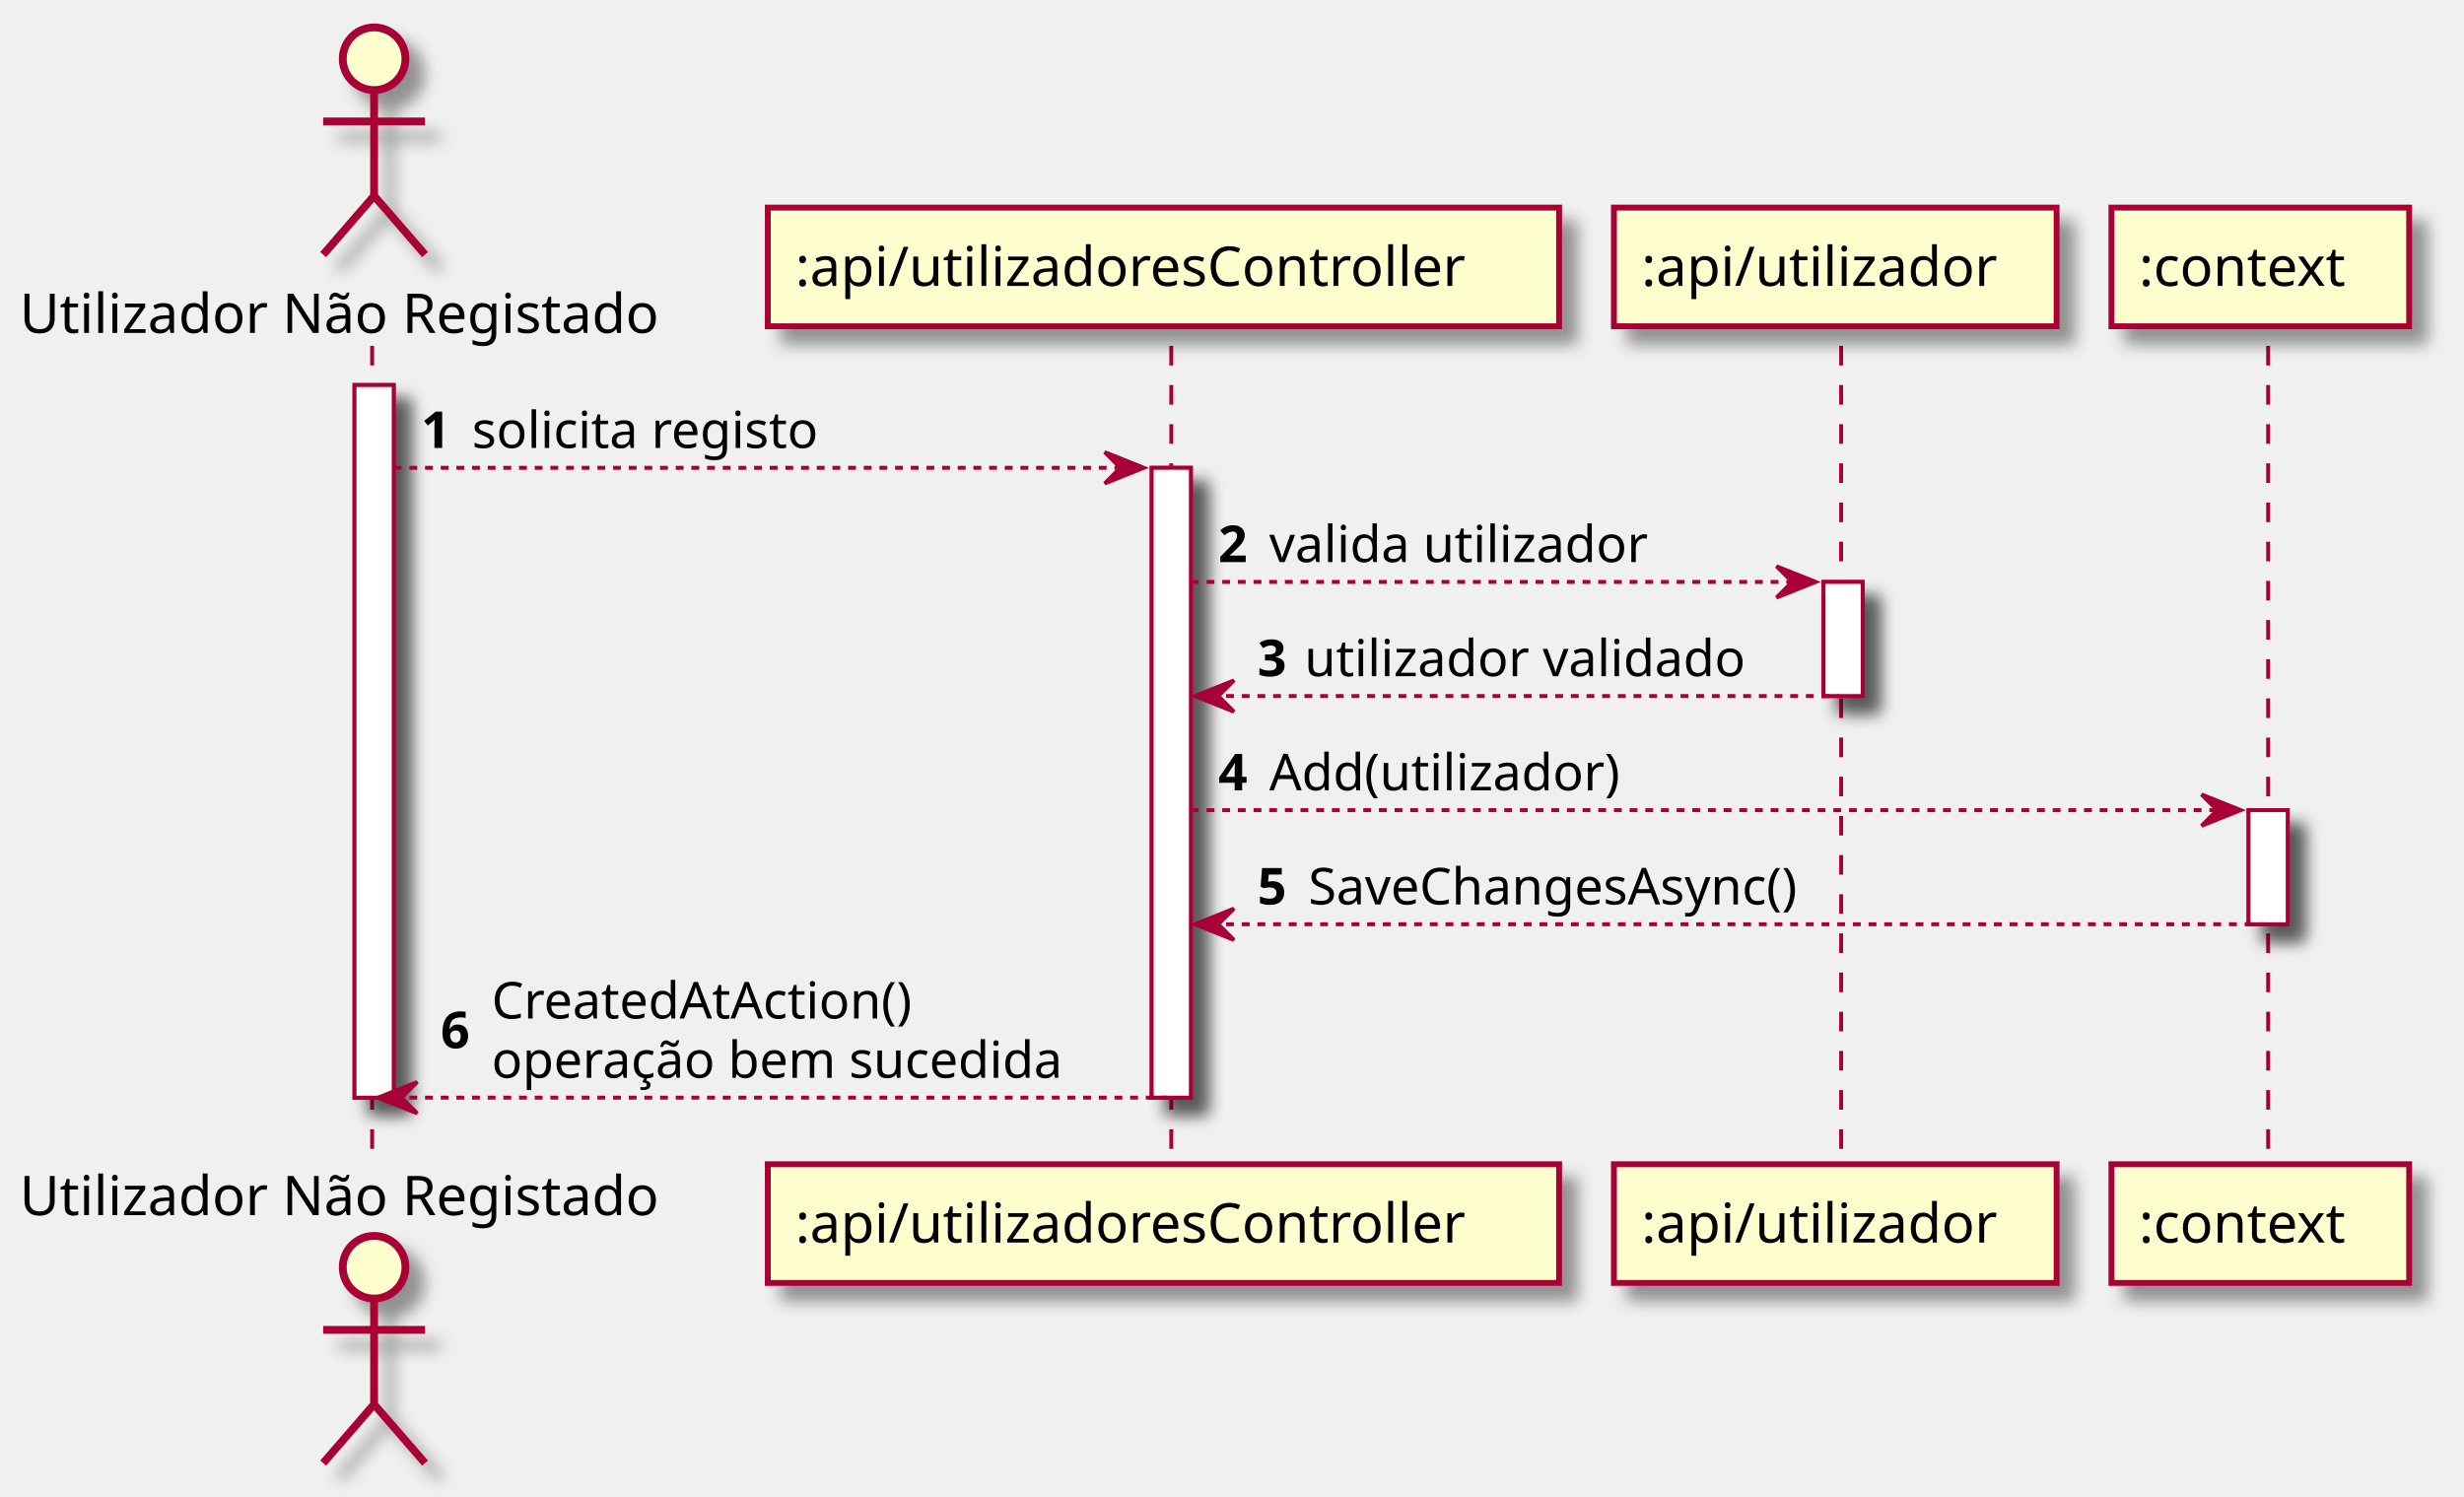
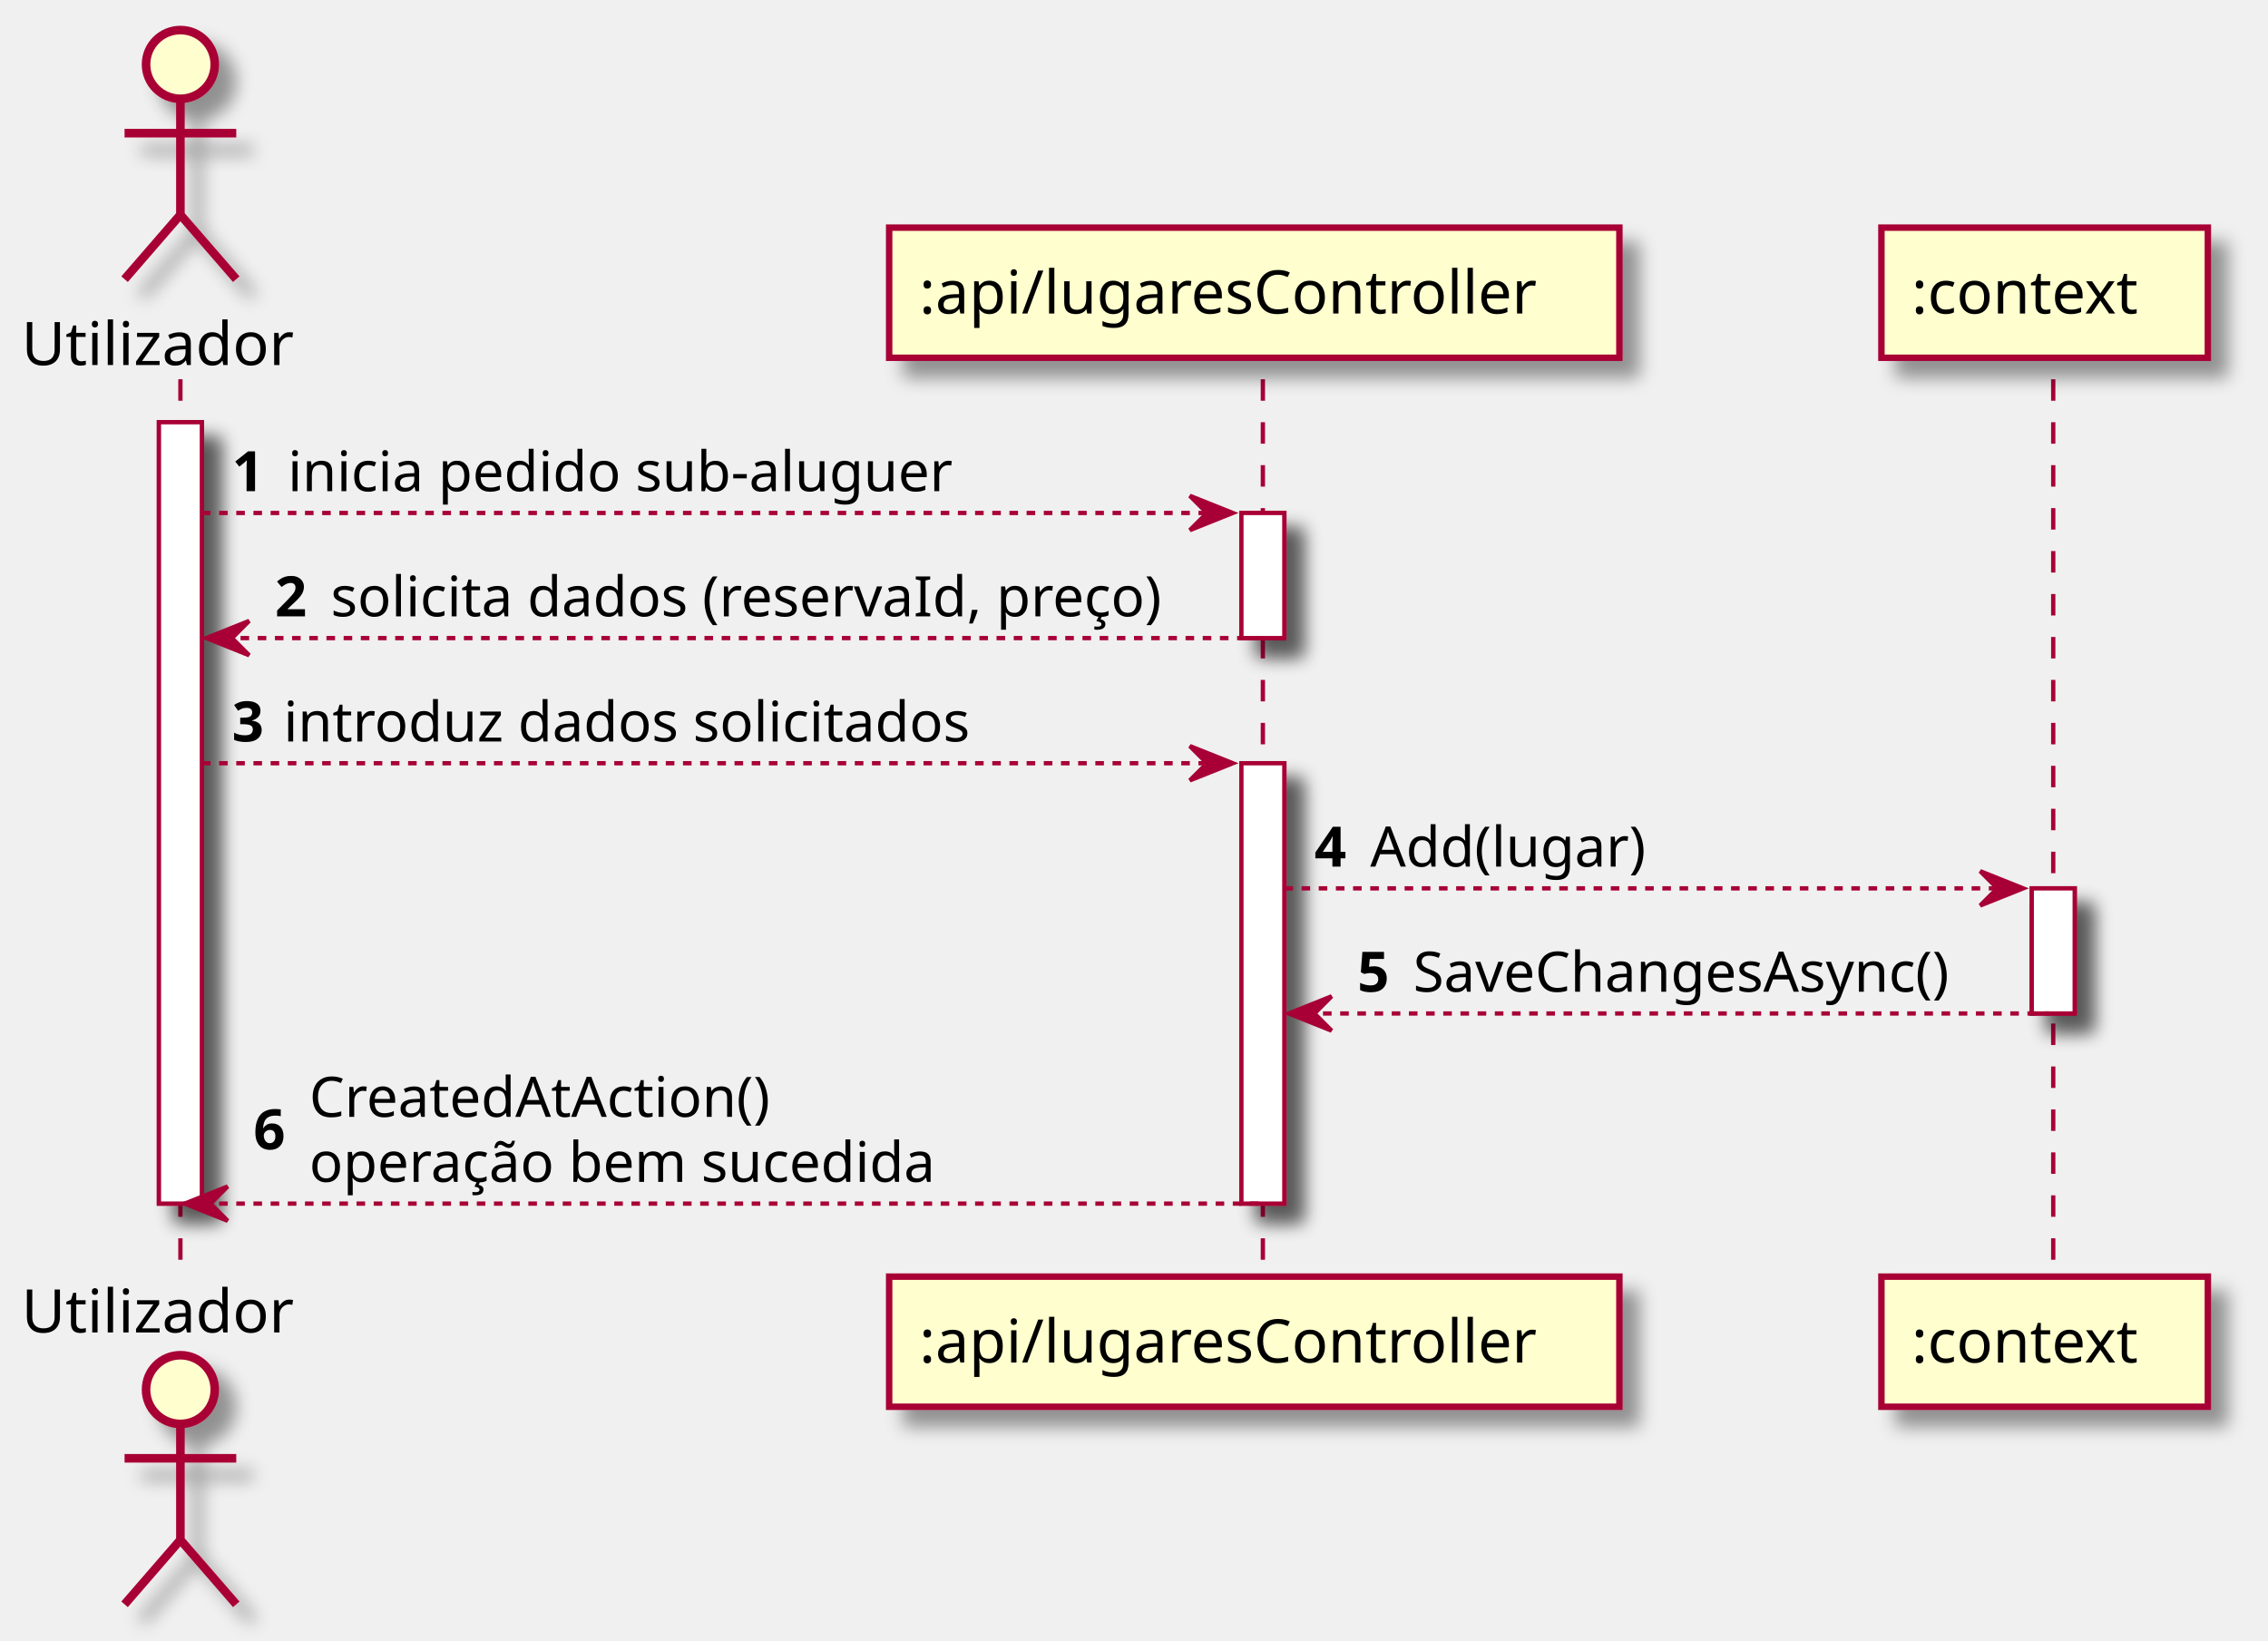
- <svg xmlns="http://www.w3.org/2000/svg" contentScriptType="application/ecmascript" contentStyleType="text/css" height="382px" preserveAspectRatio="none" style="width:629px;height:382px;" version="1.1" viewBox="0 0 629 382" width="629px" zoomAndPan="magnify">
+ <svg xmlns="http://www.w3.org/2000/svg" contentScriptType="application/ecmascript" contentStyleType="text/css" height="382px" preserveAspectRatio="none" style="width:528px;height:382px;" version="1.1" viewBox="0 0 528 382" width="528px" zoomAndPan="magnify">
  <defs>
-     <filter height="300%" id="filkjpy7ownoi" width="300%" x="-1" y="-1">
+     <filter height="300%" id="fpcjrcihtuq4g" width="300%" x="-1" y="-1">
      <feGaussianBlur result="blurOut" stdDeviation="2.0" />
      <feColorMatrix in="blurOut" result="blurOut2" type="matrix" values="0 0 0 0 0 0 0 0 0 0 0 0 0 0 0 0 0 0 .4 0" />
      <feOffset dx="4.0" dy="4.0" in="blurOut2" result="blurOut3" />
      <feBlend in="SourceGraphic" in2="blurOut3" mode="normal" />
    </filter>
  </defs>
  <g>
-     <rect fill="#FFFFFF" filter="url(#filkjpy7ownoi)" height="181.93" style="stroke:#A80036;stroke-width:1.0;" width="10" x="90.5" y="98.297" />
-     <rect fill="#FFFFFF" filter="url(#filkjpy7ownoi)" height="160.797" style="stroke:#A80036;stroke-width:1.0;" width="10" x="294" y="119.43" />
-     <rect fill="#FFFFFF" filter="url(#filkjpy7ownoi)" height="29.133" style="stroke:#A80036;stroke-width:1.0;" width="10" x="465.5" y="148.562" />
-     <rect fill="#FFFFFF" filter="url(#filkjpy7ownoi)" height="29.133" style="stroke:#A80036;stroke-width:1.0;" width="10" x="574" y="206.828" />
-     <line style="stroke:#A80036;stroke-width:1.0;stroke-dasharray:5.0,5.0;" x1="95" x2="95" y1="88.297" y2="298.227" />
-     <line style="stroke:#A80036;stroke-width:1.0;stroke-dasharray:5.0,5.0;" x1="299" x2="299" y1="88.297" y2="298.227" />
-     <line style="stroke:#A80036;stroke-width:1.0;stroke-dasharray:5.0,5.0;" x1="470" x2="470" y1="88.297" y2="298.227" />
-     <line style="stroke:#A80036;stroke-width:1.0;stroke-dasharray:5.0,5.0;" x1="579" x2="579" y1="88.297" y2="298.227" />
-     <text fill="#000000" font-family="sans-serif" font-size="14" lengthAdjust="spacing" textLength="175" x="5" y="84.995">Utilizador Não Registado</text>
-     <ellipse cx="95.5" cy="15" fill="#FEFECE" filter="url(#filkjpy7ownoi)" rx="8" ry="8" style="stroke:#A80036;stroke-width:2.0;" />
-     <path d="M95.5,23 L95.5,50 M82.5,31 L108.5,31 M95.5,50 L82.5,65 M95.5,50 L108.5,65 " fill="none" filter="url(#filkjpy7ownoi)" style="stroke:#A80036;stroke-width:2.0;" />
-     <text fill="#000000" font-family="sans-serif" font-size="14" lengthAdjust="spacing" textLength="175" x="5" y="310.222">Utilizador Não Registado</text>
-     <ellipse cx="95.5" cy="323.523" fill="#FEFECE" filter="url(#filkjpy7ownoi)" rx="8" ry="8" style="stroke:#A80036;stroke-width:2.0;" />
-     <path d="M95.5,331.523 L95.5,358.523 M82.5,339.523 L108.5,339.523 M95.5,358.523 L82.5,373.523 M95.5,358.523 L108.5,373.523 " fill="none" filter="url(#filkjpy7ownoi)" style="stroke:#A80036;stroke-width:2.0;" />
-     <rect fill="#FEFECE" filter="url(#filkjpy7ownoi)" height="30.297" style="stroke:#A80036;stroke-width:1.5;" width="202" x="196" y="53" />
-     <text fill="#000000" font-family="sans-serif" font-size="14" lengthAdjust="spacing" textLength="188" x="203" y="72.995">:api/utilizadoresController</text>
-     <rect fill="#FEFECE" filter="url(#filkjpy7ownoi)" height="30.297" style="stroke:#A80036;stroke-width:1.5;" width="202" x="196" y="297.227" />
-     <text fill="#000000" font-family="sans-serif" font-size="14" lengthAdjust="spacing" textLength="188" x="203" y="317.222">:api/utilizadoresController</text>
-     <rect fill="#FEFECE" filter="url(#filkjpy7ownoi)" height="30.297" style="stroke:#A80036;stroke-width:1.5;" width="113" x="412" y="53" />
-     <text fill="#000000" font-family="sans-serif" font-size="14" lengthAdjust="spacing" textLength="99" x="419" y="72.995">:api/utilizador</text>
-     <rect fill="#FEFECE" filter="url(#filkjpy7ownoi)" height="30.297" style="stroke:#A80036;stroke-width:1.5;" width="113" x="412" y="297.227" />
-     <text fill="#000000" font-family="sans-serif" font-size="14" lengthAdjust="spacing" textLength="99" x="419" y="317.222">:api/utilizador</text>
-     <rect fill="#FEFECE" filter="url(#filkjpy7ownoi)" height="30.297" style="stroke:#A80036;stroke-width:1.5;" width="76" x="539" y="53" />
-     <text fill="#000000" font-family="sans-serif" font-size="14" lengthAdjust="spacing" textLength="62" x="546" y="72.995">:context</text>
-     <rect fill="#FEFECE" filter="url(#filkjpy7ownoi)" height="30.297" style="stroke:#A80036;stroke-width:1.5;" width="76" x="539" y="297.227" />
-     <text fill="#000000" font-family="sans-serif" font-size="14" lengthAdjust="spacing" textLength="62" x="546" y="317.222">:context</text>
-     <rect fill="#FFFFFF" filter="url(#filkjpy7ownoi)" height="181.93" style="stroke:#A80036;stroke-width:1.0;" width="10" x="90.5" y="98.297" />
-     <rect fill="#FFFFFF" filter="url(#filkjpy7ownoi)" height="160.797" style="stroke:#A80036;stroke-width:1.0;" width="10" x="294" y="119.43" />
-     <rect fill="#FFFFFF" filter="url(#filkjpy7ownoi)" height="29.133" style="stroke:#A80036;stroke-width:1.0;" width="10" x="465.5" y="148.562" />
-     <rect fill="#FFFFFF" filter="url(#filkjpy7ownoi)" height="29.133" style="stroke:#A80036;stroke-width:1.0;" width="10" x="574" y="206.828" />
-     <polygon fill="#A80036" points="282,115.43,292,119.43,282,123.43,286,119.43" style="stroke:#A80036;stroke-width:1.0;" />
-     <line style="stroke:#A80036;stroke-width:1.0;stroke-dasharray:2.0,2.0;" x1="100.5" x2="288" y1="119.43" y2="119.43" />
-     <text fill="#000000" font-family="sans-serif" font-size="13" font-weight="bold" lengthAdjust="spacing" textLength="9" x="107.5" y="114.364">1</text>
-     <text fill="#000000" font-family="sans-serif" font-size="13" lengthAdjust="spacing" textLength="92" x="120.5" y="114.364">solicita registo</text>
-     <polygon fill="#A80036" points="453.5,144.562,463.5,148.562,453.5,152.562,457.5,148.562" style="stroke:#A80036;stroke-width:1.0;" />
-     <line style="stroke:#A80036;stroke-width:1.0;stroke-dasharray:2.0,2.0;" x1="304" x2="459.5" y1="148.562" y2="148.562" />
-     <text fill="#000000" font-family="sans-serif" font-size="13" font-weight="bold" lengthAdjust="spacing" textLength="9" x="311" y="143.497">2</text>
-     <text fill="#000000" font-family="sans-serif" font-size="13" lengthAdjust="spacing" textLength="100" x="324" y="143.497">valida utilizador</text>
-     <polygon fill="#A80036" points="315,173.695,305,177.695,315,181.695,311,177.695" style="stroke:#A80036;stroke-width:1.0;" />
-     <line style="stroke:#A80036;stroke-width:1.0;stroke-dasharray:2.0,2.0;" x1="309" x2="469.5" y1="177.695" y2="177.695" />
-     <text fill="#000000" font-family="sans-serif" font-size="13" font-weight="bold" lengthAdjust="spacing" textLength="8" x="321" y="172.629">3</text>
-     <text fill="#000000" font-family="sans-serif" font-size="13" lengthAdjust="spacing" textLength="116" x="333" y="172.629">utilizador validado</text>
-     <polygon fill="#A80036" points="562,202.828,572,206.828,562,210.828,566,206.828" style="stroke:#A80036;stroke-width:1.0;" />
-     <line style="stroke:#A80036;stroke-width:1.0;stroke-dasharray:2.0,2.0;" x1="304" x2="568" y1="206.828" y2="206.828" />
-     <text fill="#000000" font-family="sans-serif" font-size="13" font-weight="bold" lengthAdjust="spacing" textLength="9" x="311" y="201.762">4</text>
-     <text fill="#000000" font-family="sans-serif" font-size="13" lengthAdjust="spacing" textLength="93" x="324" y="201.762">Add(utilizador)</text>
-     <polygon fill="#A80036" points="315,231.961,305,235.961,315,239.961,311,235.961" style="stroke:#A80036;stroke-width:1.0;" />
-     <line style="stroke:#A80036;stroke-width:1.0;stroke-dasharray:2.0,2.0;" x1="309" x2="578" y1="235.961" y2="235.961" />
-     <text fill="#000000" font-family="sans-serif" font-size="13" font-weight="bold" lengthAdjust="spacing" textLength="9" x="321" y="230.895">5</text>
-     <text fill="#000000" font-family="sans-serif" font-size="13" lengthAdjust="spacing" textLength="137" x="334" y="230.895">SaveChangesAsync()</text>
-     <polygon fill="#A80036" points="106.5,276.227,96.5,280.227,106.5,284.227,102.5,280.227" style="stroke:#A80036;stroke-width:1.0;" />
-     <line style="stroke:#A80036;stroke-width:1.0;stroke-dasharray:2.0,2.0;" x1="100.5" x2="298" y1="280.227" y2="280.227" />
-     <text fill="#000000" font-family="sans-serif" font-size="13" font-weight="bold" lengthAdjust="spacing" textLength="9" x="112.5" y="267.594">6</text>
-     <text fill="#000000" font-family="sans-serif" font-size="13" lengthAdjust="spacing" textLength="115" x="125.5" y="260.028">CreatedAtAction()</text>
-     <text fill="#000000" font-family="sans-serif" font-size="13" lengthAdjust="spacing" textLength="154" x="125.5" y="275.161">operação bem sucedida</text>
+     <rect fill="#FFFFFF" filter="url(#fpcjrcihtuq4g)" height="181.93" style="stroke:#A80036;stroke-width:1.0;" width="10" x="37" y="98.297" />
+     <rect fill="#FFFFFF" filter="url(#fpcjrcihtuq4g)" height="29.133" style="stroke:#A80036;stroke-width:1.0;" width="10" x="289" y="119.43" />
+     <rect fill="#FFFFFF" filter="url(#fpcjrcihtuq4g)" height="102.531" style="stroke:#A80036;stroke-width:1.0;" width="10" x="289" y="177.695" />
+     <rect fill="#FFFFFF" filter="url(#fpcjrcihtuq4g)" height="29.133" style="stroke:#A80036;stroke-width:1.0;" width="10" x="473" y="206.828" />
+     <line style="stroke:#A80036;stroke-width:1.0;stroke-dasharray:5.0,5.0;" x1="42" x2="42" y1="88.297" y2="298.227" />
+     <line style="stroke:#A80036;stroke-width:1.0;stroke-dasharray:5.0,5.0;" x1="294" x2="294" y1="88.297" y2="298.227" />
+     <line style="stroke:#A80036;stroke-width:1.0;stroke-dasharray:5.0,5.0;" x1="478" x2="478" y1="88.297" y2="298.227" />
+     <text fill="#000000" font-family="sans-serif" font-size="14" lengthAdjust="spacing" textLength="68" x="5" y="84.995">Utilizador</text>
+     <ellipse cx="42" cy="15" fill="#FEFECE" filter="url(#fpcjrcihtuq4g)" rx="8" ry="8" style="stroke:#A80036;stroke-width:2.0;" />
+     <path d="M42,23 L42,50 M29,31 L55,31 M42,50 L29,65 M42,50 L55,65 " fill="none" filter="url(#fpcjrcihtuq4g)" style="stroke:#A80036;stroke-width:2.0;" />
+     <text fill="#000000" font-family="sans-serif" font-size="14" lengthAdjust="spacing" textLength="68" x="5" y="310.222">Utilizador</text>
+     <ellipse cx="42" cy="323.523" fill="#FEFECE" filter="url(#fpcjrcihtuq4g)" rx="8" ry="8" style="stroke:#A80036;stroke-width:2.0;" />
+     <path d="M42,331.523 L42,358.523 M29,339.523 L55,339.523 M42,358.523 L29,373.523 M42,358.523 L55,373.523 " fill="none" filter="url(#fpcjrcihtuq4g)" style="stroke:#A80036;stroke-width:2.0;" />
+     <rect fill="#FEFECE" filter="url(#fpcjrcihtuq4g)" height="30.297" style="stroke:#A80036;stroke-width:1.5;" width="170" x="207" y="53" />
+     <text fill="#000000" font-family="sans-serif" font-size="14" lengthAdjust="spacing" textLength="156" x="214" y="72.995">:api/lugaresController</text>
+     <rect fill="#FEFECE" filter="url(#fpcjrcihtuq4g)" height="30.297" style="stroke:#A80036;stroke-width:1.5;" width="170" x="207" y="297.227" />
+     <text fill="#000000" font-family="sans-serif" font-size="14" lengthAdjust="spacing" textLength="156" x="214" y="317.222">:api/lugaresController</text>
+     <rect fill="#FEFECE" filter="url(#fpcjrcihtuq4g)" height="30.297" style="stroke:#A80036;stroke-width:1.5;" width="76" x="438" y="53" />
+     <text fill="#000000" font-family="sans-serif" font-size="14" lengthAdjust="spacing" textLength="62" x="445" y="72.995">:context</text>
+     <rect fill="#FEFECE" filter="url(#fpcjrcihtuq4g)" height="30.297" style="stroke:#A80036;stroke-width:1.5;" width="76" x="438" y="297.227" />
+     <text fill="#000000" font-family="sans-serif" font-size="14" lengthAdjust="spacing" textLength="62" x="445" y="317.222">:context</text>
+     <rect fill="#FFFFFF" filter="url(#fpcjrcihtuq4g)" height="181.93" style="stroke:#A80036;stroke-width:1.0;" width="10" x="37" y="98.297" />
+     <rect fill="#FFFFFF" filter="url(#fpcjrcihtuq4g)" height="29.133" style="stroke:#A80036;stroke-width:1.0;" width="10" x="289" y="119.43" />
+     <rect fill="#FFFFFF" filter="url(#fpcjrcihtuq4g)" height="102.531" style="stroke:#A80036;stroke-width:1.0;" width="10" x="289" y="177.695" />
+     <rect fill="#FFFFFF" filter="url(#fpcjrcihtuq4g)" height="29.133" style="stroke:#A80036;stroke-width:1.0;" width="10" x="473" y="206.828" />
+     <polygon fill="#A80036" points="277,115.43,287,119.43,277,123.43,281,119.43" style="stroke:#A80036;stroke-width:1.0;" />
+     <line style="stroke:#A80036;stroke-width:1.0;stroke-dasharray:2.0,2.0;" x1="47" x2="283" y1="119.43" y2="119.43" />
+     <text fill="#000000" font-family="sans-serif" font-size="13" font-weight="bold" lengthAdjust="spacing" textLength="9" x="54" y="114.364">1</text>
+     <text fill="#000000" font-family="sans-serif" font-size="13" lengthAdjust="spacing" textLength="159" x="67" y="114.364">inicia pedido sub-aluguer</text>
+     <polygon fill="#A80036" points="58,144.562,48,148.562,58,152.562,54,148.562" style="stroke:#A80036;stroke-width:1.0;" />
+     <line style="stroke:#A80036;stroke-width:1.0;stroke-dasharray:2.0,2.0;" x1="52" x2="293" y1="148.562" y2="148.562" />
+     <text fill="#000000" font-family="sans-serif" font-size="13" font-weight="bold" lengthAdjust="spacing" textLength="9" x="64" y="143.497">2</text>
+     <text fill="#000000" font-family="sans-serif" font-size="13" lengthAdjust="spacing" textLength="205" x="77" y="143.497">solicita dados (reservaId, preço)</text>
+     <polygon fill="#A80036" points="277,173.695,287,177.695,277,181.695,281,177.695" style="stroke:#A80036;stroke-width:1.0;" />
+     <line style="stroke:#A80036;stroke-width:1.0;stroke-dasharray:2.0,2.0;" x1="47" x2="283" y1="177.695" y2="177.695" />
+     <text fill="#000000" font-family="sans-serif" font-size="13" font-weight="bold" lengthAdjust="spacing" textLength="8" x="54" y="172.629">3</text>
+     <text fill="#000000" font-family="sans-serif" font-size="13" lengthAdjust="spacing" textLength="166" x="66" y="172.629">introduz dados solicitados</text>
+     <polygon fill="#A80036" points="461,202.828,471,206.828,461,210.828,465,206.828" style="stroke:#A80036;stroke-width:1.0;" />
+     <line style="stroke:#A80036;stroke-width:1.0;stroke-dasharray:2.0,2.0;" x1="299" x2="467" y1="206.828" y2="206.828" />
+     <text fill="#000000" font-family="sans-serif" font-size="13" font-weight="bold" lengthAdjust="spacing" textLength="9" x="306" y="201.762">4</text>
+     <text fill="#000000" font-family="sans-serif" font-size="13" lengthAdjust="spacing" textLength="67" x="319" y="201.762">Add(lugar)</text>
+     <polygon fill="#A80036" points="310,231.961,300,235.961,310,239.961,306,235.961" style="stroke:#A80036;stroke-width:1.0;" />
+     <line style="stroke:#A80036;stroke-width:1.0;stroke-dasharray:2.0,2.0;" x1="304" x2="477" y1="235.961" y2="235.961" />
+     <text fill="#000000" font-family="sans-serif" font-size="13" font-weight="bold" lengthAdjust="spacing" textLength="9" x="316" y="230.895">5</text>
+     <text fill="#000000" font-family="sans-serif" font-size="13" lengthAdjust="spacing" textLength="137" x="329" y="230.895">SaveChangesAsync()</text>
+     <polygon fill="#A80036" points="53,276.227,43,280.227,53,284.227,49,280.227" style="stroke:#A80036;stroke-width:1.0;" />
+     <line style="stroke:#A80036;stroke-width:1.0;stroke-dasharray:2.0,2.0;" x1="47" x2="293" y1="280.227" y2="280.227" />
+     <text fill="#000000" font-family="sans-serif" font-size="13" font-weight="bold" lengthAdjust="spacing" textLength="9" x="59" y="267.594">6</text>
+     <text fill="#000000" font-family="sans-serif" font-size="13" lengthAdjust="spacing" textLength="115" x="72" y="260.028">CreatedAtAction()</text>
+     <text fill="#000000" font-family="sans-serif" font-size="13" lengthAdjust="spacing" textLength="154" x="72" y="275.161">operação bem sucedida</text>
  </g>
</svg>
